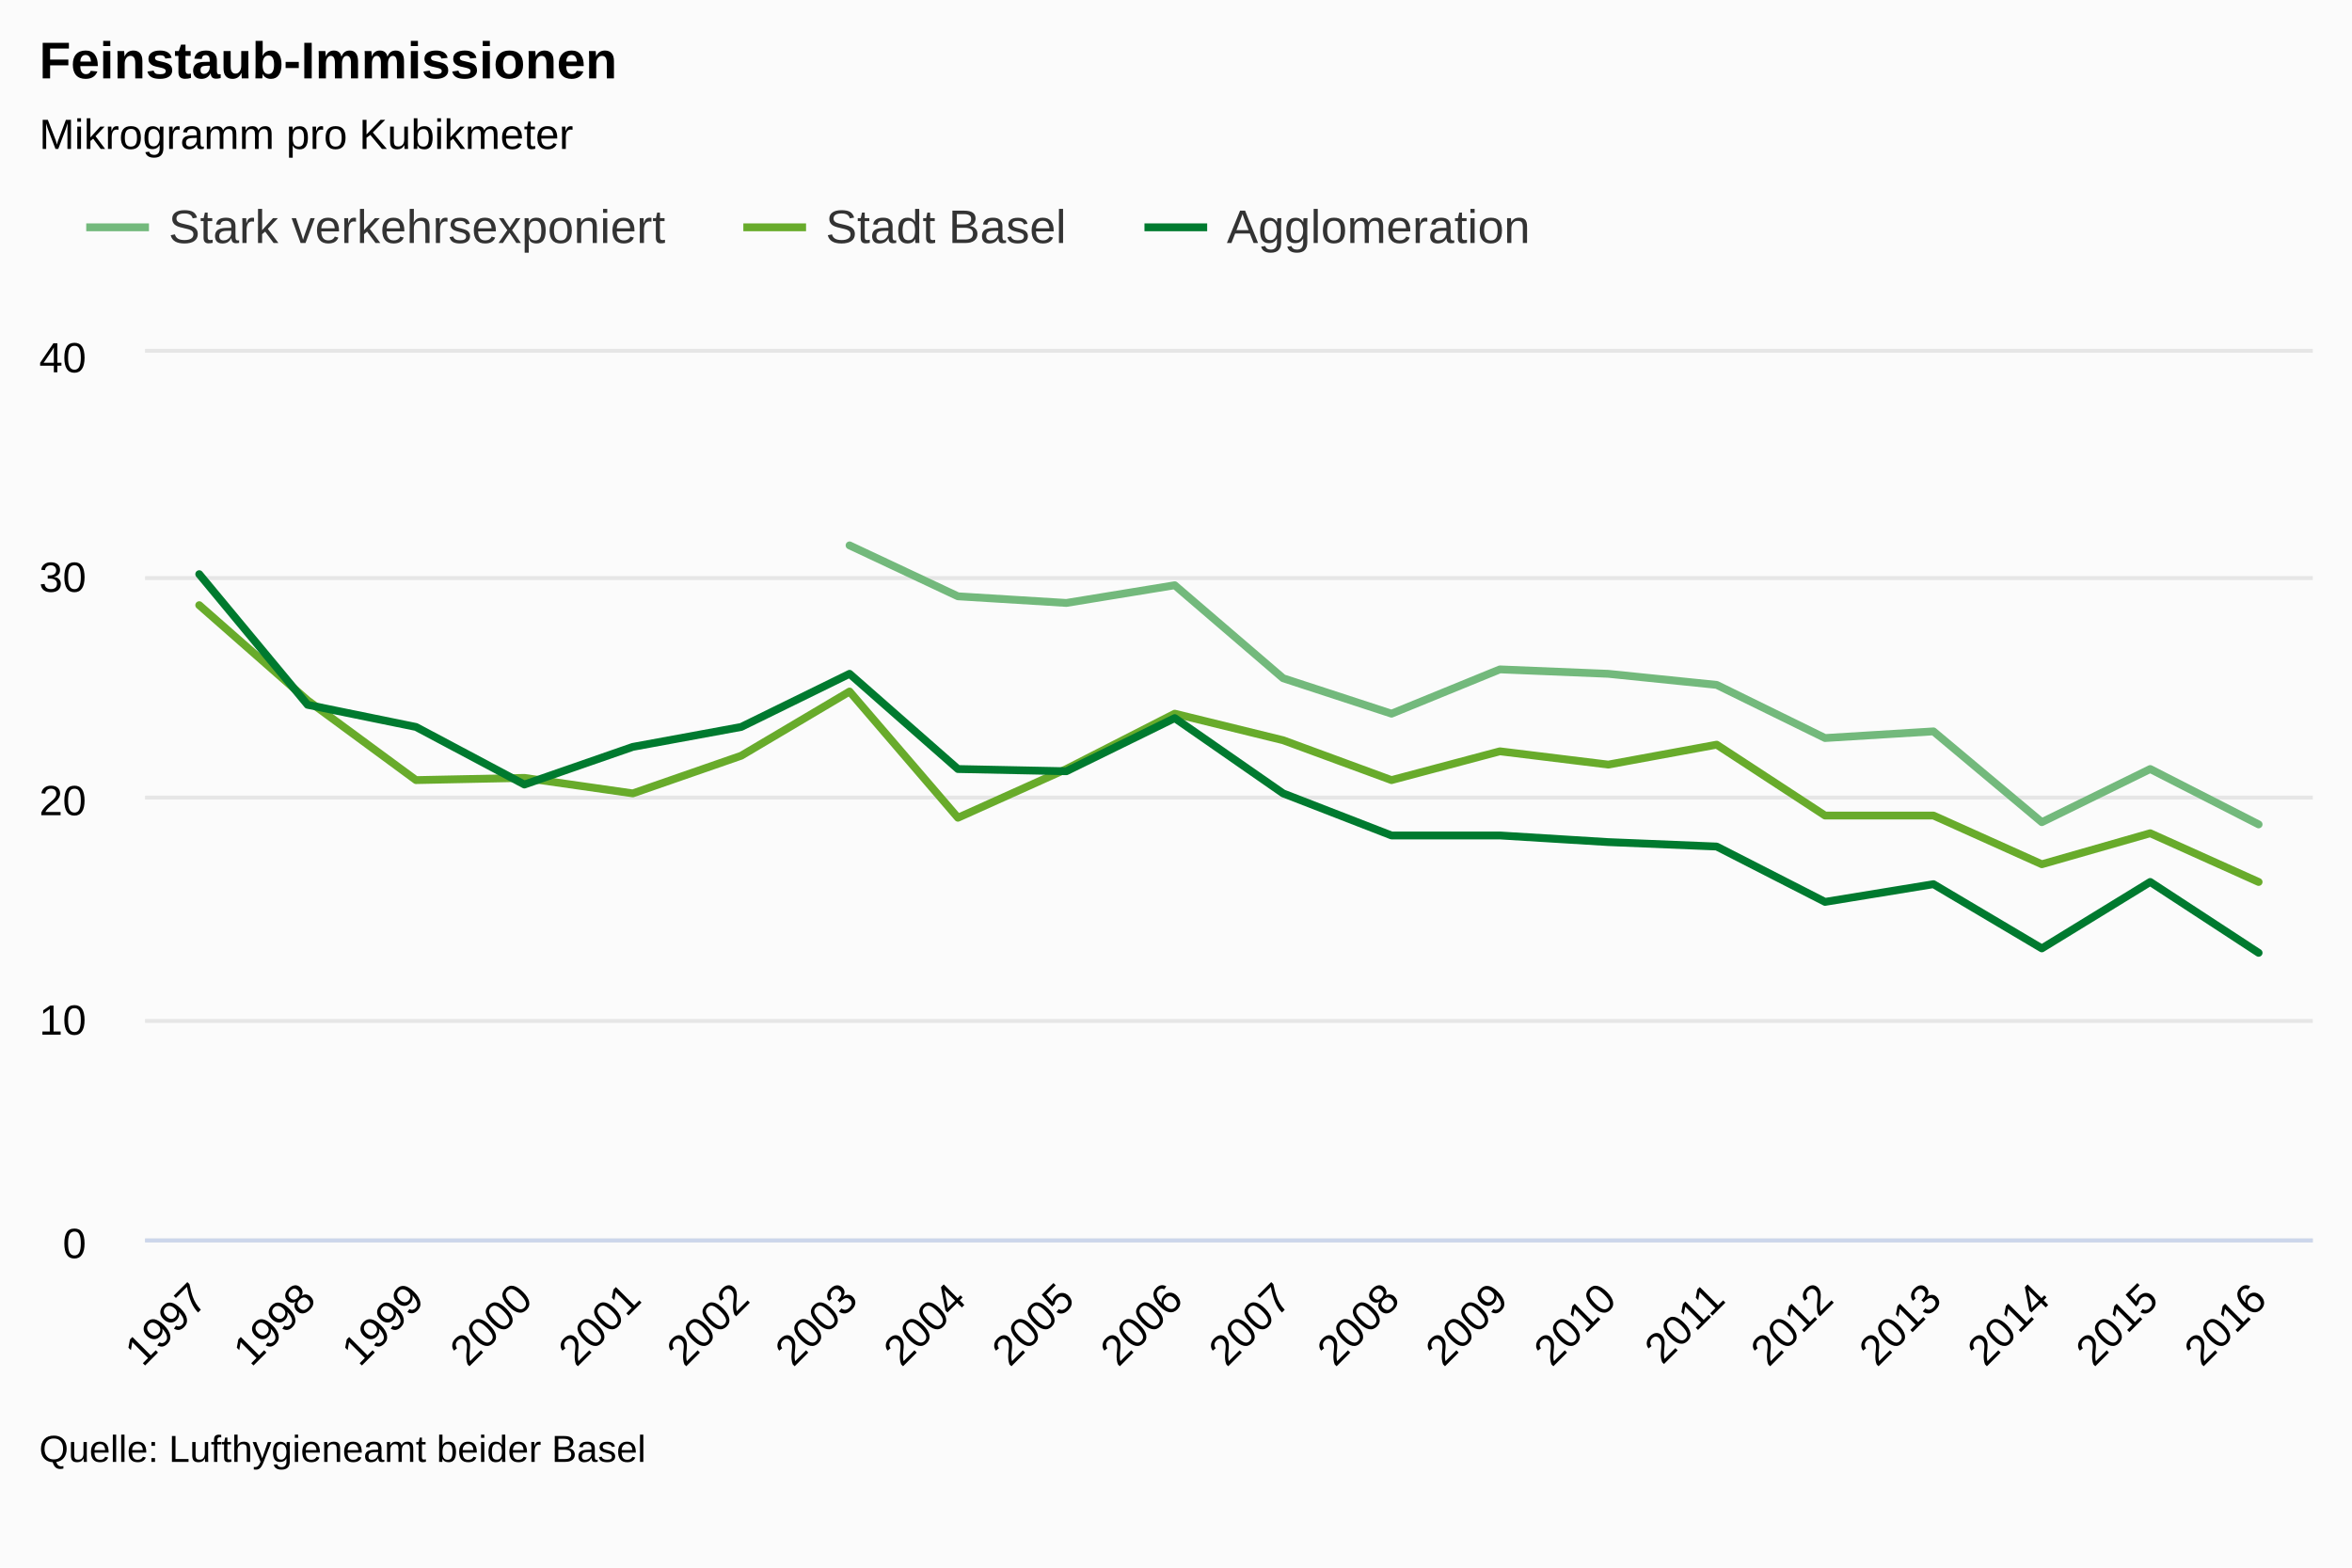
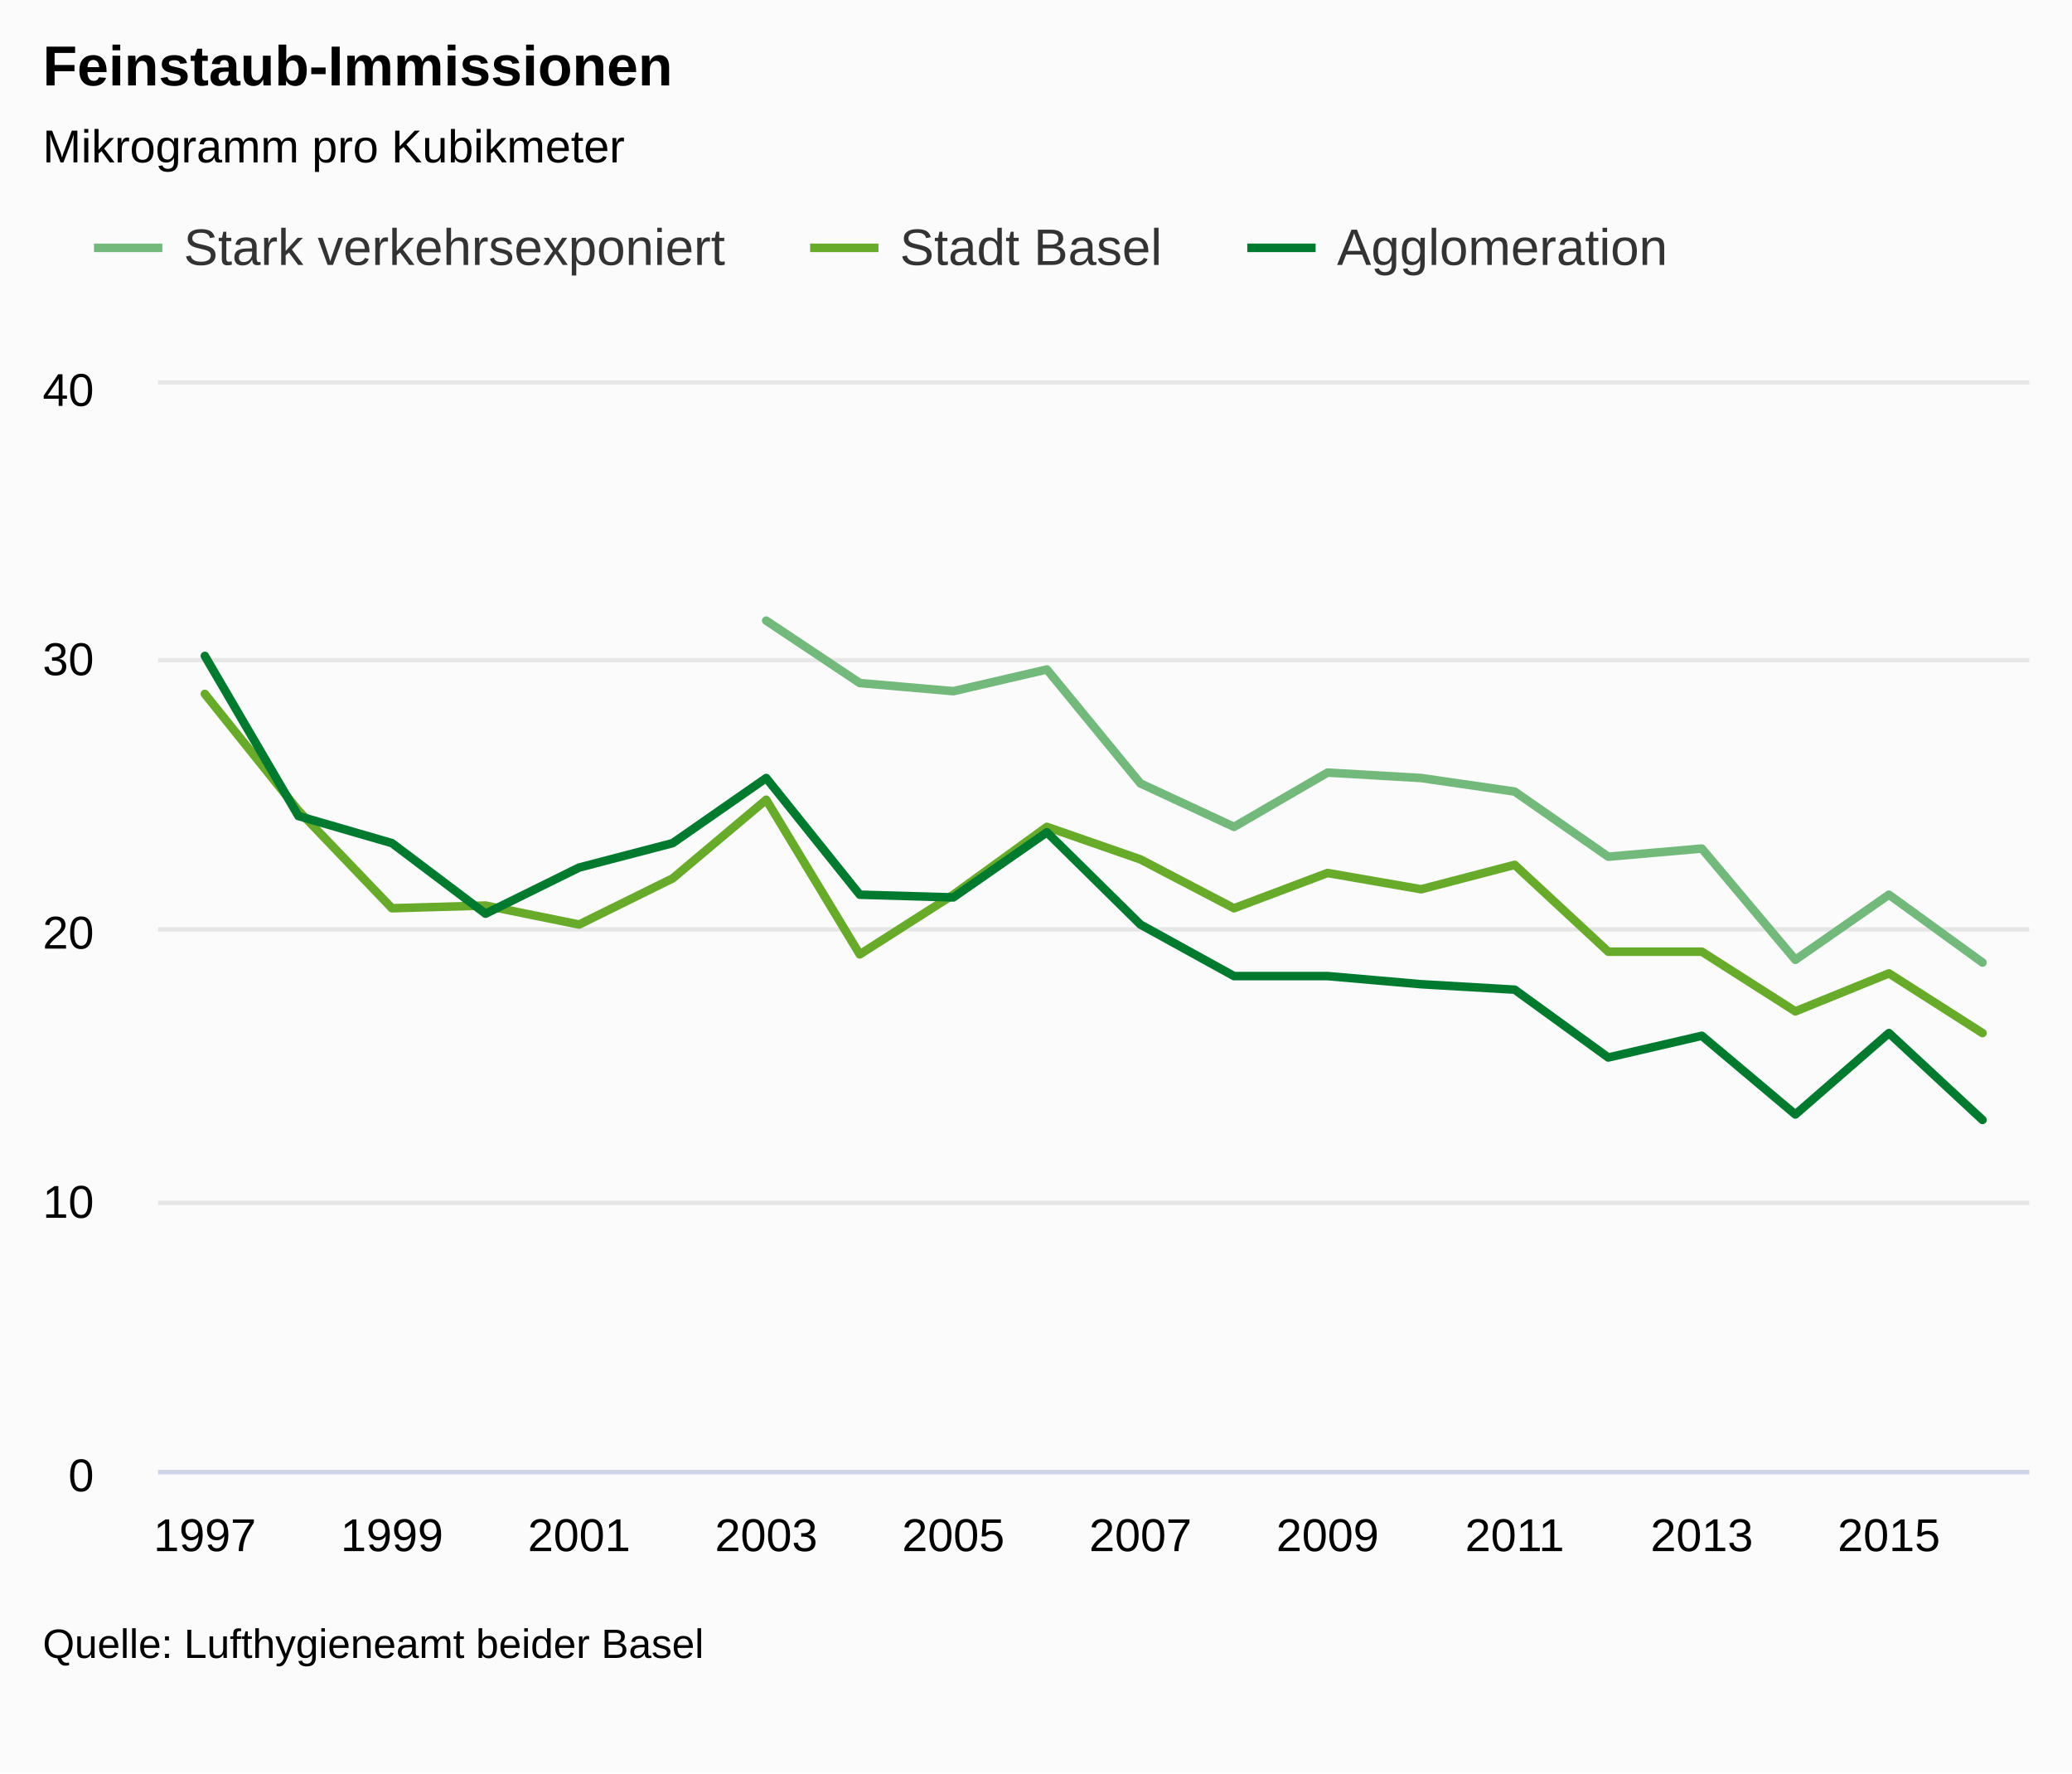
- <svg xmlns="http://www.w3.org/2000/svg" class="highcharts-root" viewBox="0 0 600 400" font-family="Arial" font-size="12">
+ <svg xmlns="http://www.w3.org/2000/svg" class="highcharts-root" viewBox="0 0 485 415" font-family="Arial" font-size="12">
  <defs>
    <clipPath id="a">
-       <path fill="none" d="M0 0h553v226H0z" />
+       <path fill="none" d="M0 0h438v254H0z" />
    </clipPath>
  </defs>
-   <rect fill="#fbfbfb" class="highcharts-background" width="600" height="400" rx="0" ry="0" />
-   <path fill="none" class="highcharts-plot-background" d="M37 90h553v226H37z" />
-   <text transform="translate(10 436)" class="highcharts-label" cursor="pointer">
+   <rect fill="#fbfbfb" class="highcharts-background" width="485" height="415" rx="0" ry="0" />
+   <path fill="none" class="highcharts-plot-background" d="M37 90h438v254H37z" />
+   <text transform="translate(10 451)" class="highcharts-label" cursor="pointer">
    <tspan>&gt; Indikator-Details</tspan>
  </text>
  <g class="highcharts-grid highcharts-xaxis-grid">
-     <path fill="none" class="highcharts-grid-line" d="M64.5 90v226m0-226v226m27-226v226m0-226v226m28-226v226m0-226v226m28-226v226m0-226v226m27-226v226m0-226v226m28-226v226m0-226v226m28-226v226m0-226v226m27-226v226m0-226v226m28-226v226m0-226v226m28-226v226m0-226v226m27-226v226m0-226v226m28-226v226m0-226v226m27-226v226m0-226v226m28-226v226m0-226v226m28-226v226m0-226v226m27-226v226m0-226v226m28-226v226m0-226v226m28-226v226m0-226v226m27-226v226m0-226v226m28-226v226m0-226v226M36.5 90v226m0-226v226" />
+     <path fill="none" class="highcharts-grid-line" d="M47.5 90v254m0-254v254m44-254v254m0-254v254m44-254v254m0-254v254m43-254v254m0-254v254m44-254v254m0-254v254m44-254v254m0-254v254m44-254v254m0-254v254m44-254v254m0-254v254m43-254v254m0-254v254m44-254v254m0-254v254" />
  </g>
  <g class="highcharts-grid highcharts-yaxis-grid">
-     <path fill="none" stroke="#e6e6e6" class="highcharts-grid-line" d="M37 316.5h553m-553-56h553m-553-57h553m-553-56h553m-553-58h553" />
+     <path fill="none" stroke="#e6e6e6" class="highcharts-grid-line" d="M37 344.5h438m-438-63h438m-438-64h438m-438-63h438m-438-65h438" />
  </g>
-   <path fill="none" class="highcharts-plot-border" d="M37 90h553v226H37z" />
+   <path fill="none" class="highcharts-plot-border" d="M37 90h438v254H37z" />
  <g class="highcharts-axis highcharts-xaxis">
-     <path fill="none" class="highcharts-axis-line" stroke="#ccd6eb" d="M37 316.5h553" />
+     <path fill="none" class="highcharts-axis-line" stroke="#ccd6eb" d="M37 344.5h438" />
  </g>
  <g class="highcharts-axis highcharts-yaxis">
-     <path fill="none" class="highcharts-axis-line" d="M37 90v226" />
+     <path fill="none" class="highcharts-axis-line" d="M37 90v254" />
  </g>
  <g class="highcharts-axis highcharts-yaxis">
-     <path fill="none" class="highcharts-axis-line" d="M590 90v226" />
+     <path fill="none" class="highcharts-axis-line" d="M475 90v254" />
  </g>
  <g class="highcharts-series-group">
    <g class="highcharts-series highcharts-series-0 highcharts-line-series highcharts-color-undefined" transform="translate(37 90)" clip-path="url(#a)">
-       <path fill="none" d="M179.725 49.155l27.65 12.995 27.65 1.695 27.65-4.52 27.65 23.73 27.65 9.04 27.65-11.3 27.65 1.13 27.65 2.825 27.65 13.56 27.65-1.695 27.65 23.165 27.65-13.56 27.65 14.125" class="highcharts-graph" stroke="#73B97C" stroke-width="2" stroke-linejoin="round" stroke-linecap="round" />
-       <path fill="none" d="M169.725 49.155h10l27.65 12.995 27.65 1.695 27.65-4.52 27.65 23.73 27.65 9.04 27.65-11.3 27.65 1.13 27.65 2.825 27.65 13.56 27.65-1.695 27.65 23.165 27.65-13.56 27.65 14.125h10" stroke-linejoin="round" stroke="rgba(192,192,192,0)" stroke-width="22" class="highcharts-tracker" />
+       <path fill="none" d="M142.35 55.245l21.9 14.605 21.9 1.905 21.9-5.08 21.9 26.67 21.9 10.16 21.9-12.7 21.9 1.27 21.9 3.175 21.9 15.24 21.9-1.905 21.9 26.035 21.9-15.24 21.9 15.875" class="highcharts-graph" stroke="#73B97C" stroke-width="2" stroke-linejoin="round" stroke-linecap="round" />
+       <path fill="none" d="M132.35 55.245h10l21.9 14.605 21.9 1.905 21.9-5.08 21.9 26.67 21.9 10.16 21.9-12.7 21.9 1.27 21.9 3.175 21.9 15.24 21.9-1.905 21.9 26.035 21.9-15.24 21.9 15.875h10" stroke-linejoin="round" stroke="rgba(192,192,192,0)" stroke-width="22" class="highcharts-tracker" />
    </g>
    <g class="highcharts-series highcharts-series-1 highcharts-line-series highcharts-color-undefined" transform="translate(37 90)" clip-path="url(#a)">
-       <path fill="none" d="M13.825 64.41l27.65 24.295 27.65 20.34 27.65-.565 27.65 3.955 27.65-9.605 27.65-16.385 27.65 32.205 27.65-12.43 27.65-14.125 27.65 6.78 27.65 10.17 27.65-7.345 27.65 3.39 27.65-5.085 27.65 18.08h27.65l27.65 12.43 27.65-7.91 27.65 12.43" class="highcharts-graph" stroke="#68AB2B" stroke-width="2" stroke-linejoin="round" stroke-linecap="round" />
-       <path fill="none" d="M3.825 64.41h10l27.65 24.295 27.65 20.34 27.65-.565 27.65 3.955 27.65-9.605 27.65-16.385 27.65 32.205 27.65-12.43 27.65-14.125 27.65 6.78 27.65 10.17 27.65-7.345 27.65 3.39 27.65-5.085 27.65 18.08h27.65l27.65 12.43 27.65-7.91 27.65 12.43h10" stroke-linejoin="round" stroke="rgba(192,192,192,0)" stroke-width="22" class="highcharts-tracker" />
+       <path fill="none" d="M10.95 72.39l21.9 27.305 21.9 22.86 21.9-.635 21.9 4.445 21.9-10.795 21.9-18.415 21.9 36.195 21.9-13.97 21.9-15.875 21.9 7.62 21.9 11.43 21.9-8.255 21.9 3.81 21.9-5.715 21.9 20.32h21.9l21.9 13.97 21.9-8.89 21.9 13.97" class="highcharts-graph" stroke="#68AB2B" stroke-width="2" stroke-linejoin="round" stroke-linecap="round" />
+       <path fill="none" d="M.95 72.39h10l21.9 27.305 21.9 22.86 21.9-.635 21.9 4.445 21.9-10.795 21.9-18.415 21.9 36.195 21.9-13.97 21.9-15.875 21.9 7.62 21.9 11.43 21.9-8.255 21.9 3.81 21.9-5.715 21.9 20.32h21.9l21.9 13.97 21.9-8.89 21.9 13.97h10" stroke-linejoin="round" stroke="rgba(192,192,192,0)" stroke-width="22" class="highcharts-tracker" />
    </g>
    <g class="highcharts-series highcharts-series-2 highcharts-line-series highcharts-color-undefined" transform="translate(37 90)" clip-path="url(#a)">
-       <path fill="none" d="M13.825 56.5l27.65 33.335 27.65 5.65 27.65 14.69 27.65-9.605 27.65-5.085 27.65-13.56 27.65 24.295 27.65.565 27.65-13.56 27.65 19.21 27.65 10.735h27.65l27.65 1.695 27.65 1.13 27.65 14.125 27.65-4.52 27.65 16.385 27.65-16.95 27.65 18.08" class="highcharts-graph" stroke="#007A2F" stroke-width="2" stroke-linejoin="round" stroke-linecap="round" />
-       <path fill="none" d="M3.825 56.5h10l27.65 33.335 27.65 5.65 27.65 14.69 27.65-9.605 27.65-5.085 27.65-13.56 27.65 24.295 27.65.565 27.65-13.56 27.65 19.21 27.65 10.735h27.65l27.65 1.695 27.65 1.13 27.65 14.125 27.65-4.52 27.65 16.385 27.65-16.95 27.65 18.08h10" stroke-linejoin="round" stroke="rgba(192,192,192,0)" stroke-width="22" class="highcharts-tracker" />
+       <path fill="none" d="M10.95 63.5l21.9 37.465 21.9 6.35 21.9 16.51 21.9-10.795 21.9-5.715 21.9-15.24 21.9 27.305 21.9.635 21.9-15.24 21.9 21.59 21.9 12.065h21.9l21.9 1.905 21.9 1.27 21.9 15.875 21.9-5.08 21.9 18.415 21.9-19.05 21.9 20.32" class="highcharts-graph" stroke="#007A2F" stroke-width="2" stroke-linejoin="round" stroke-linecap="round" />
+       <path fill="none" d="M.95 63.5h10l21.9 37.465 21.9 6.35 21.9 16.51 21.9-10.795 21.9-5.715 21.9-15.24 21.9 27.305 21.9.635 21.9-15.24 21.9 21.59 21.9 12.065h21.9l21.9 1.905 21.9 1.27 21.9 15.875 21.9-5.08 21.9 18.415 21.9-19.05 21.9 20.32h10" stroke-linejoin="round" stroke="rgba(192,192,192,0)" stroke-width="22" class="highcharts-tracker" />
    </g>
  </g>
  <text x="10" class="highcharts-title" y="20" color="#000" font-size="1.1em" font-weight="700">
    <tspan>Feinstaub-Immissionen</tspan>
  </text>
  <text x="10" class="highcharts-subtitle" y="38" color="#000" font-size=".9em">
    <tspan>Mikrogramm pro Kubikmeter</tspan>
  </text>
  <g class="highcharts-legend" transform="translate(10 40)">
    <rect fill="none" class="highcharts-legend-box" rx="0" ry="0" width="392" height="38" />
    <g class="highcharts-legend-item highcharts-line-series highcharts-color-undefined highcharts-series-0">
      <path fill="none" d="M12 18h16" class="highcharts-graph" stroke="#73B97C" stroke-width="2" />
      <text x="21" y="15" color="#333" font-size="1em" font-weight="400" cursor="pointer" fill="#333" transform="translate(12 7)">
        <tspan>Stark verkehrsexponiert</tspan>
      </text>
    </g>
    <g class="highcharts-legend-item highcharts-line-series highcharts-color-undefined highcharts-series-1">
      <path fill="none" d="M179.625 18h16" class="highcharts-graph" stroke="#68AB2B" stroke-width="2" />
      <text x="21" y="15" color="#333" font-size="1em" font-weight="400" cursor="pointer" fill="#333" transform="translate(179.625 7)">
        <tspan>Stadt Basel</tspan>
      </text>
    </g>
    <g class="highcharts-legend-item highcharts-line-series highcharts-color-undefined highcharts-series-2">
      <path fill="none" d="M281.953 18h16" class="highcharts-graph" stroke="#007A2F" stroke-width="2" />
      <text x="21" y="15" color="#333" font-size="1em" font-weight="400" cursor="pointer" fill="#333" transform="translate(281.953 7)">
        <tspan>Agglomeration</tspan>
      </text>
    </g>
  </g>
-   <g class="highcharts-axis-labels highcharts-xaxis-labels" text-anchor="end" color="#000" cursor="default" font-size=".9em">
-     <text x="53.418" transform="rotate(-45 53.418 332)" y="332">
-       <tspan>1997</tspan>
-     </text>
-     <text x="81.068" transform="rotate(-45 81.068 332)" y="332">
-       <tspan>1998</tspan>
-     </text>
-     <text x="108.718" transform="rotate(-45 108.718 332)" y="332">
-       <tspan>1999</tspan>
-     </text>
-     <text x="136.368" transform="rotate(-45 136.368 332)" y="332">
-       <tspan>2000</tspan>
-     </text>
-     <text x="164.018" transform="rotate(-45 164.018 332)" y="332">
-       <tspan>2001</tspan>
-     </text>
-     <text x="191.668" transform="rotate(-45 191.668 332)" y="332">
-       <tspan>2002</tspan>
-     </text>
-     <text x="219.318" transform="rotate(-45 219.318 332)" y="332">
-       <tspan>2003</tspan>
-     </text>
-     <text x="246.968" transform="rotate(-45 246.968 332)" y="332">
-       <tspan>2004</tspan>
-     </text>
-     <text x="274.618" transform="rotate(-45 274.618 332)" y="332">
-       <tspan>2005</tspan>
-     </text>
-     <text x="302.268" transform="rotate(-45 302.268 332)" y="332">
-       <tspan>2006</tspan>
-     </text>
-     <text x="329.918" transform="rotate(-45 329.918 332)" y="332">
-       <tspan>2007</tspan>
-     </text>
-     <text x="357.568" transform="rotate(-45 357.568 332)" y="332">
-       <tspan>2008</tspan>
-     </text>
-     <text x="385.218" transform="rotate(-45 385.218 332)" y="332">
-       <tspan>2009</tspan>
-     </text>
-     <text x="412.868" transform="rotate(-45 412.868 332)" y="332">
-       <tspan>2010</tspan>
-     </text>
-     <text x="440.518" transform="rotate(-45 440.518 332)" y="332">
-       <tspan>2011</tspan>
-     </text>
-     <text x="468.168" transform="rotate(-45 468.168 332)" y="332">
-       <tspan>2012</tspan>
-     </text>
-     <text x="495.818" transform="rotate(-45 495.818 332)" y="332">
-       <tspan>2013</tspan>
-     </text>
-     <text x="523.468" transform="rotate(-45 523.468 332)" y="332">
-       <tspan>2014</tspan>
-     </text>
-     <text x="551.118" transform="rotate(-45 551.118 332)" y="332">
-       <tspan>2015</tspan>
-     </text>
-     <text x="578.768" transform="rotate(-45 578.768 332)" y="332">
-       <tspan>2016</tspan>
-     </text>
+   <g class="highcharts-axis-labels highcharts-xaxis-labels" text-anchor="middle" color="#000" cursor="default" font-size=".9em">
+     <text x="47.95" y="363">
+             1997
+         </text>
+     <text x="91.75" y="363">
+             1999
+         </text>
+     <text x="135.55" y="363">
+             2001
+         </text>
+     <text x="179.35" y="363">
+             2003
+         </text>
+     <text x="223.15" y="363">
+             2005
+         </text>
+     <text x="266.95" y="363">
+             2007
+         </text>
+     <text x="310.75" y="363">
+             2009
+         </text>
+     <text x="354.55" y="363">
+             2011
+         </text>
+     <text x="398.35" y="363">
+             2013
+         </text>
+     <text x="442.15" y="363">
+             2015
+         </text>
  </g>
  <g class="highcharts-axis-labels highcharts-yaxis-labels" text-anchor="end" color="#000" cursor="default" font-size=".9em">
-     <text x="22" y="321">
+     <text x="22" y="349">
      <tspan>0</tspan>
    </text>
-     <text x="22" y="264">
+     <text x="22" y="285">
      <tspan>10</tspan>
    </text>
-     <text x="22" y="208">
+     <text x="22" y="222">
      <tspan>20</tspan>
    </text>
-     <text x="22" y="151">
+     <text x="22" y="158">
      <tspan>30</tspan>
    </text>
    <text x="22" y="95">
      <tspan>40</tspan>
    </text>
  </g>
-   <text x="10" class="highcharts-credits" y="373" cursor="default" color="#000" font-size=".8em">
+   <text x="10" class="highcharts-credits" y="388" cursor="default" color="#000" font-size=".8em">
    <tspan>Quelle: Lufthygieneamt beider Basel</tspan>
  </text>
</svg>
